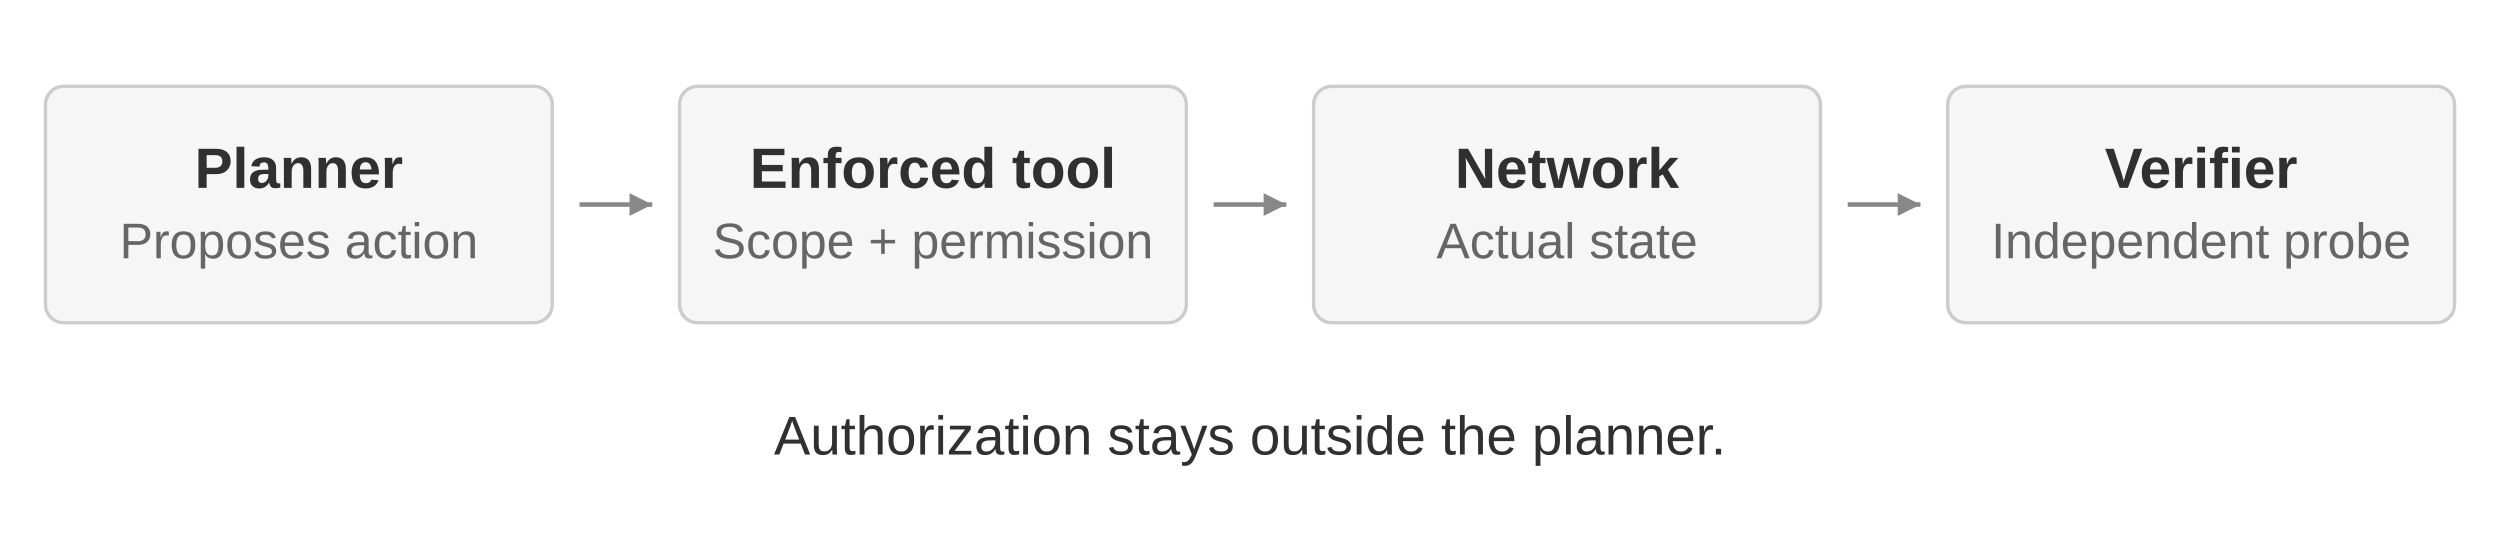
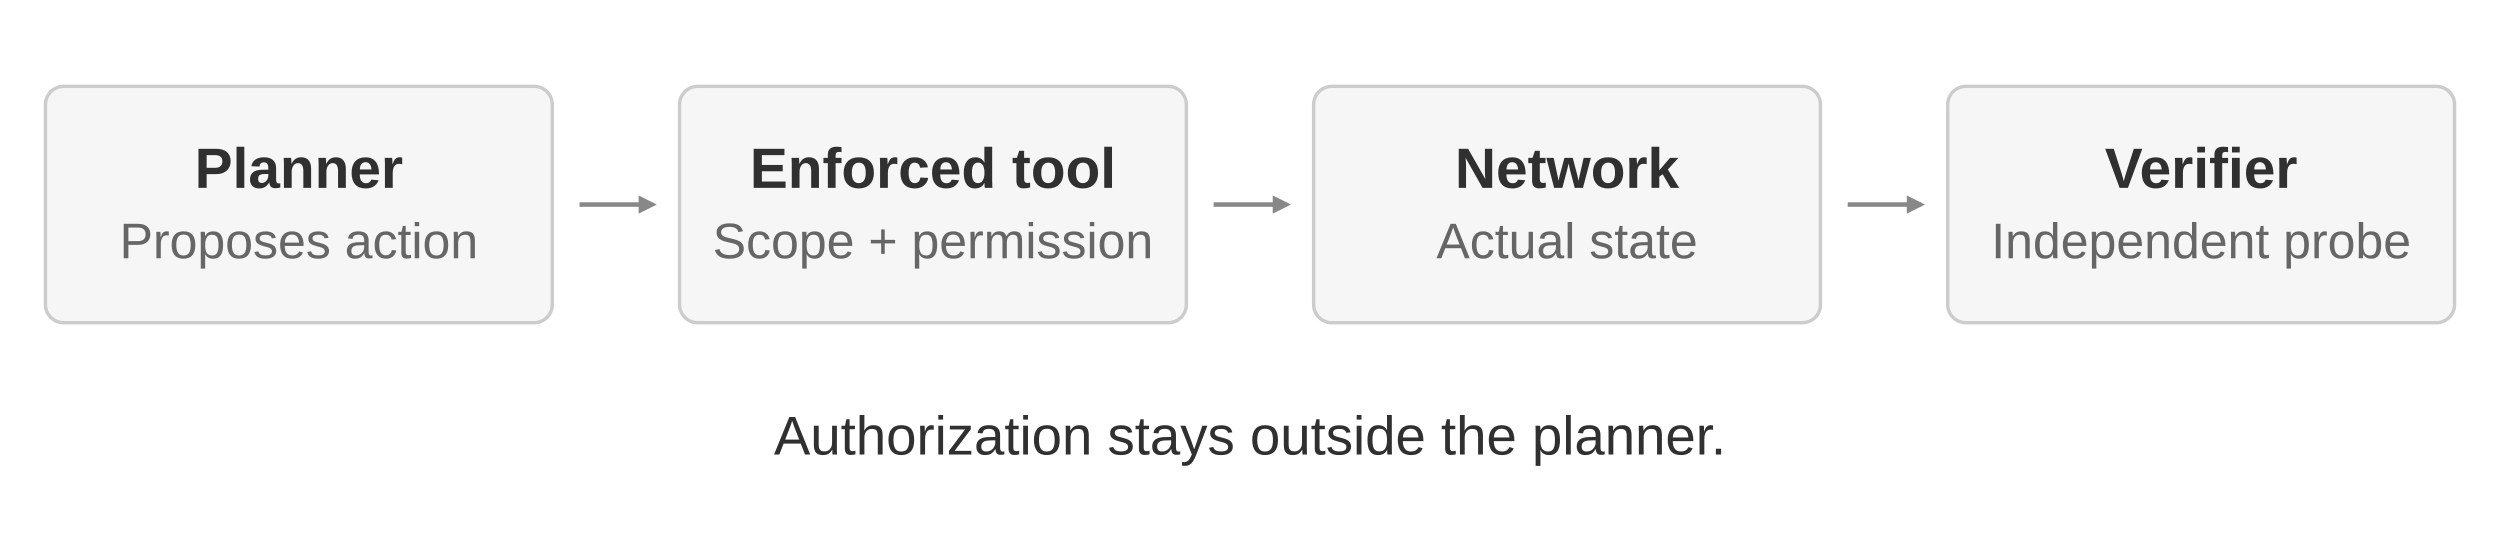
<svg xmlns="http://www.w3.org/2000/svg" width="1100" height="235" viewBox="0 0 1100 235" role="img" aria-label="Authorization stays outside the planner.">
  <defs>
-     <marker id="arrow" viewBox="0 0 8 8" markerUnits="userSpaceOnUse" markerWidth="10" markerHeight="10" refX="8" refY="4" orient="auto">
-       <path d="M0,0 L8,4 L0,8" fill="#888888" />
+     <marker id="arrow" viewBox="-1 -1 10 10" markerUnits="userSpaceOnUse" markerWidth="10" markerHeight="10" refX="6" refY="4" orient="auto">
+       <path d="M0,0 L8,4 L0,8 Z" fill="#888888" />
    </marker>
-     <marker id="arrow-grey" viewBox="0 0 8 8" markerUnits="userSpaceOnUse" markerWidth="10" markerHeight="10" refX="8" refY="4" orient="auto">
-       <path d="M0,0 L8,4 L0,8" fill="#888888" />
+     <marker id="arrow-grey" viewBox="-1 -1 10 10" markerUnits="userSpaceOnUse" markerWidth="10" markerHeight="10" refX="6" refY="4" orient="auto">
+       <path d="M0,0 L8,4 L0,8 Z" fill="#888888" />
    </marker>
  </defs>
  <g font-family="Arial, Liberation Sans, sans-serif">
    <rect x="20.0" y="38" width="223.0" height="104" rx="8" fill="#f6f6f6" stroke="#cccccc" stroke-width="1.5" />
    <text dominant-baseline="central" x="131.5" y="74.0" font-size="25" text-anchor="middle" fill="#303030" font-weight="700">Planner</text>
    <text dominant-baseline="central" x="131.5" y="106.0" font-size="22" text-anchor="middle" fill="#666666" font-weight="400">Proposes action</text>
    <path d="M255.0,90 L287.0,90" fill="none" stroke="#888888" stroke-width="2" marker-end="url(#arrow-grey)" />
    <rect x="299.0" y="38" width="223.0" height="104" rx="8" fill="#f6f6f6" stroke="#cccccc" stroke-width="1.5" />
    <text dominant-baseline="central" x="410.5" y="74.0" font-size="25" text-anchor="middle" fill="#303030" font-weight="700">Enforced tool</text>
    <text dominant-baseline="central" x="410.5" y="106.0" font-size="22" text-anchor="middle" fill="#666666" font-weight="400">Scope + permission</text>
    <path d="M534.0,90 L566.0,90" fill="none" stroke="#888888" stroke-width="2" marker-end="url(#arrow-grey)" />
    <rect x="578.0" y="38" width="223.0" height="104" rx="8" fill="#f6f6f6" stroke="#cccccc" stroke-width="1.5" />
    <text dominant-baseline="central" x="689.5" y="74.0" font-size="25" text-anchor="middle" fill="#303030" font-weight="700">Network</text>
    <text dominant-baseline="central" x="689.5" y="106.0" font-size="22" text-anchor="middle" fill="#666666" font-weight="400">Actual state</text>
    <path d="M813.0,90 L845.0,90" fill="none" stroke="#888888" stroke-width="2" marker-end="url(#arrow-grey)" />
    <rect x="857.0" y="38" width="223.0" height="104" rx="8" fill="#f6f6f6" stroke="#cccccc" stroke-width="1.5" />
    <text dominant-baseline="central" x="968.5" y="74.0" font-size="25" text-anchor="middle" fill="#303030" font-weight="700">Verifier</text>
    <text dominant-baseline="central" x="968.5" y="106.0" font-size="22" text-anchor="middle" fill="#666666" font-weight="400">Independent probe</text>
    <text x="550" y="200" font-size="24" text-anchor="middle" fill="#303030" font-weight="400">Authorization stays outside the planner.</text>
  </g>
</svg>
